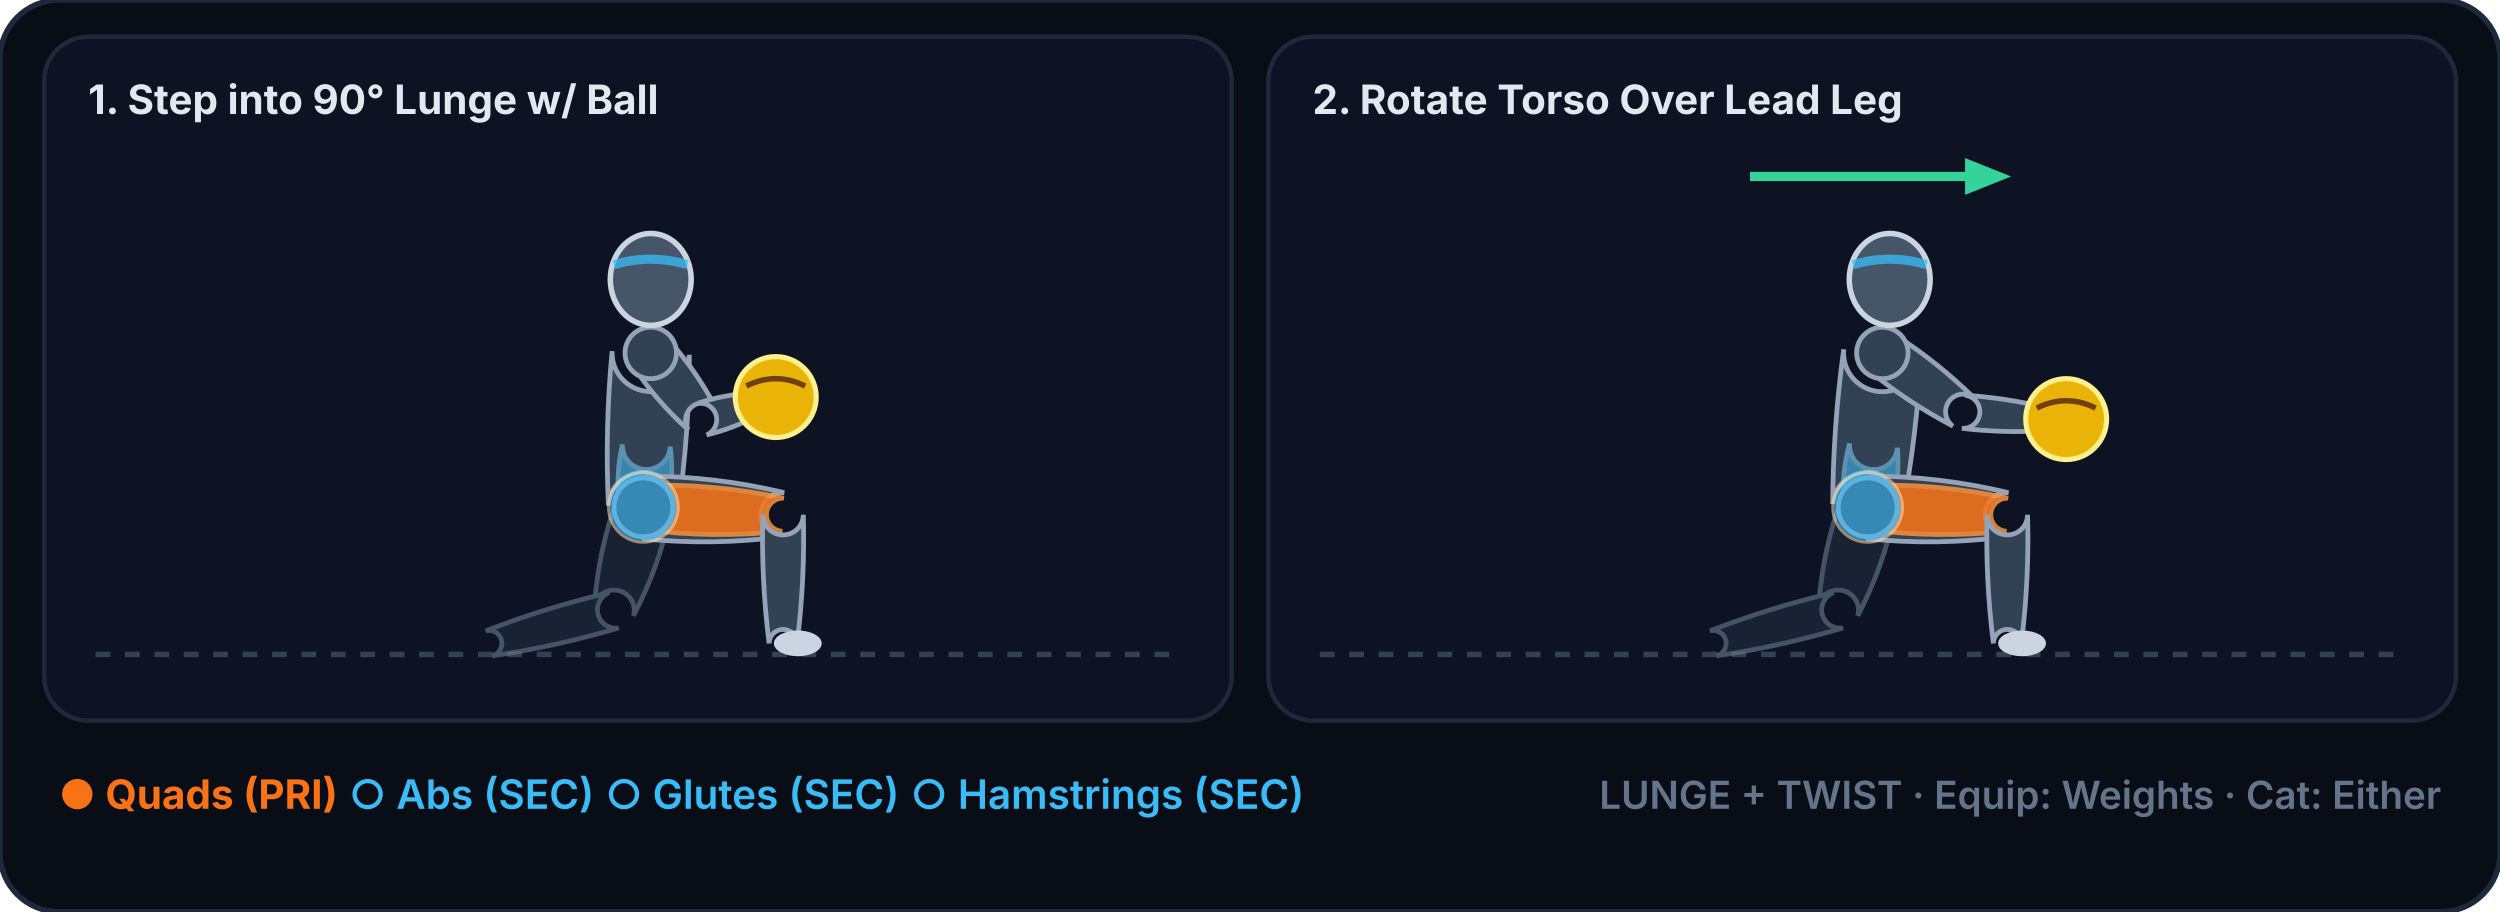
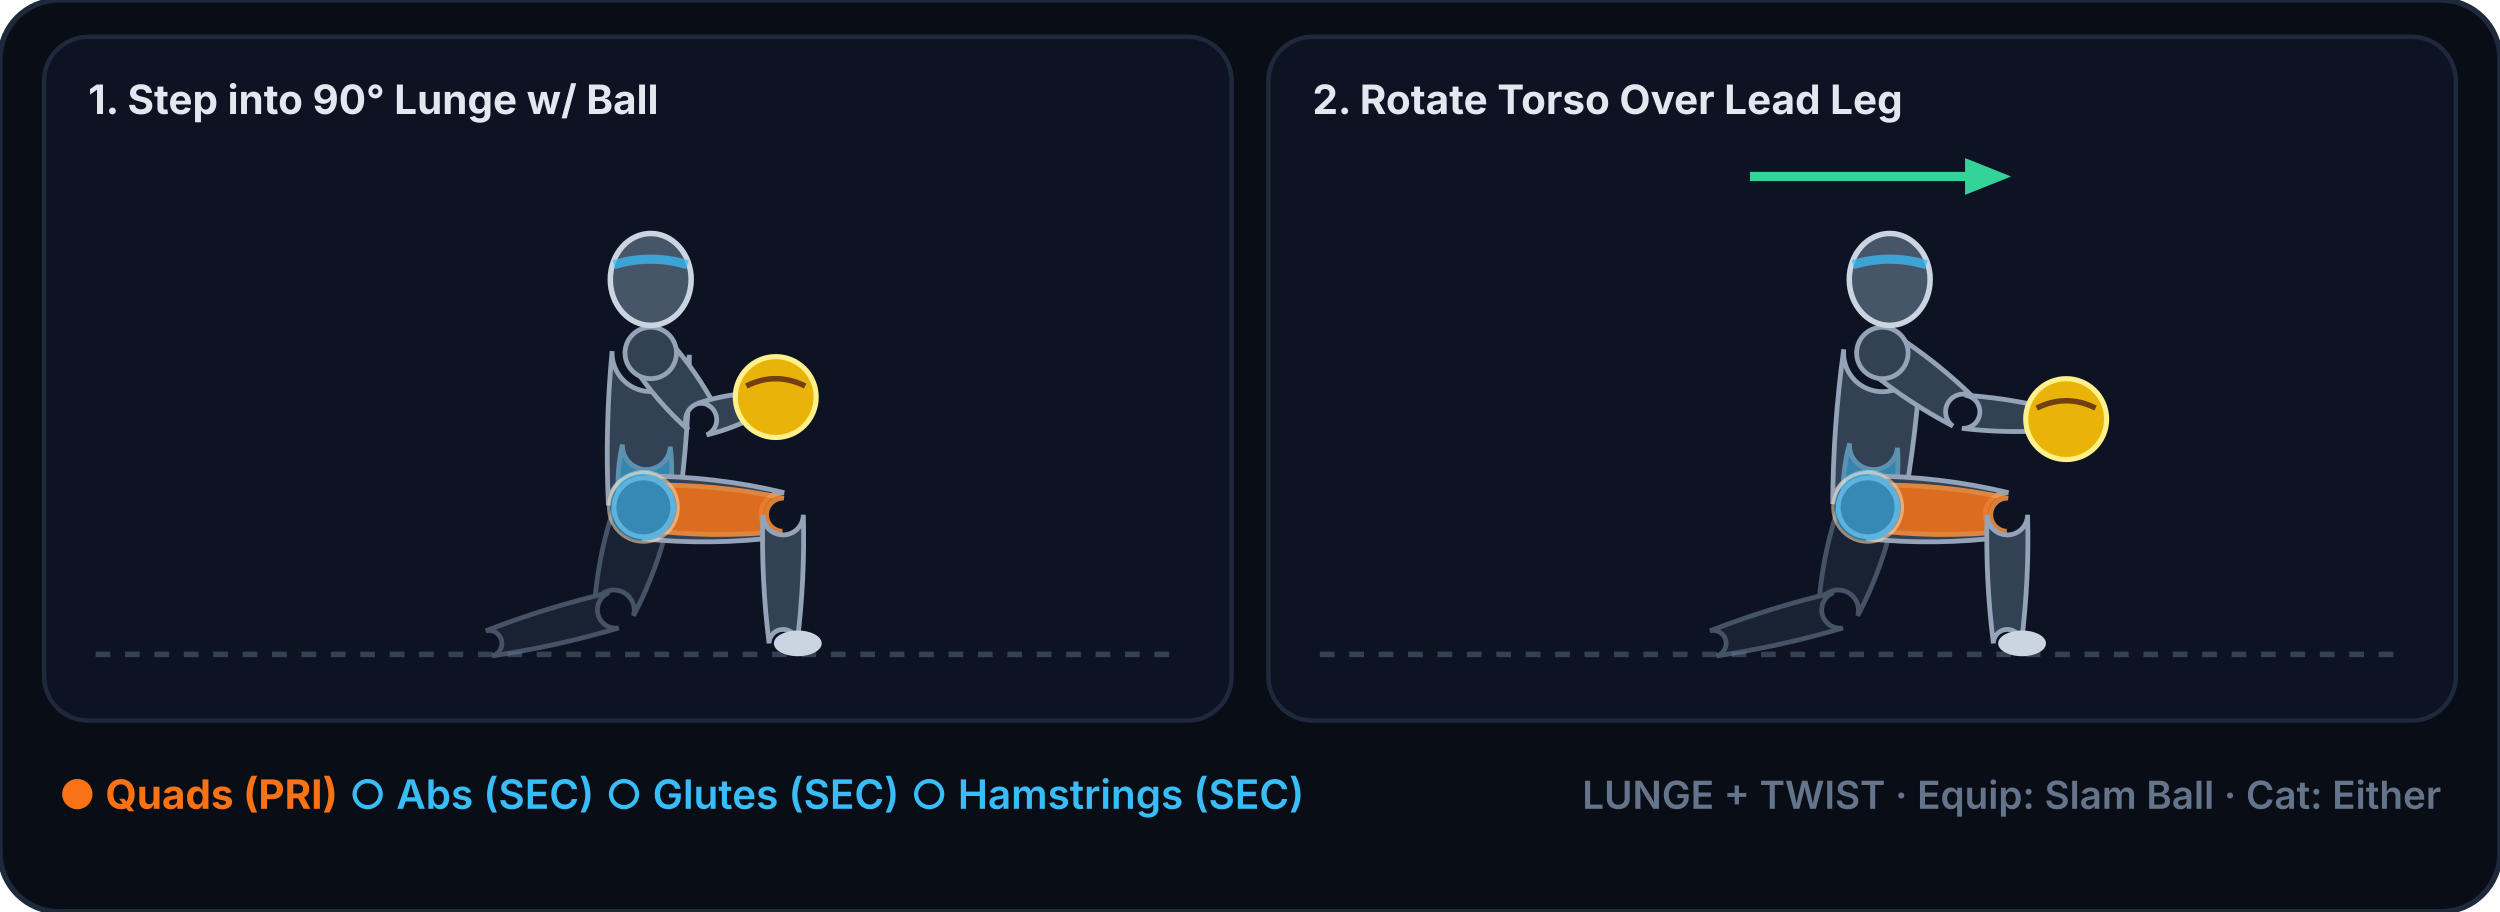
<svg xmlns="http://www.w3.org/2000/svg" viewBox="0 0 680 248" width="680" height="248" role="img" aria-label="Lunge twists with slam ball multi-step exercise diagram">
  <defs>
    <marker id="arrow" viewBox="0 0 10 10" refX="6" refY="5" markerWidth="5" markerHeight="5" orient="auto-start-reverse">
      <path d="M 0 1 L 10 5 L 0 9 z" fill="#34d399" />
    </marker>
  </defs>
  <rect width="680" height="248" rx="16" fill="#090d16" stroke="#1e293b" stroke-width="1.5" />
  <g transform="translate(12, 10)">
    <rect width="323" height="186" rx="12" fill="#0d1322" stroke="#1e293b" stroke-width="1.2" />
    <text x="12" y="21" fill="#e2e8f0" font-family="-apple-system, BlinkMacSystemFont, sans-serif" font-size="11" font-weight="700">1. Step into 90° Lunge w/ Ball</text>
    <line x1="14" y1="168" x2="309" y2="168" stroke="#334155" stroke-width="1.5" stroke-dasharray="4 4" />
    <g transform="translate(59, 0)">
      <g opacity="0.65">
        <path d="M 96.8 125.9 Q 91.8 139.7 90.7 154.5 A 5.5 5.5 0 0 1 101.3 157.5 Q 108.2 144.3 111.2 130.1 A 7.5 7.5 0 0 1 96.8 125.9 Z" fill="#1e293b" stroke="#64748b" stroke-width="1.3" />
        <path d="M 94.7 151.2 Q 77.6 155.2 61.1 161.6 A 3.5 3.5 0 0 1 62.9 168.4 Q 80.4 165.8 97.3 160.8 A 5 5 0 0 1 94.7 151.2 Z" fill="#1e293b" stroke="#64748b" stroke-width="1.3" />
      </g>
      <path d="M 113.5 128.5 Q 116.5 107.5 116.5 86.5 A 10.5 10.5 0 0 1 95.5 85.5 Q 93.5 106.5 94.5 127.5 A 9.5 9.5 0 0 1 113.5 128.5 Z" fill="#334155" stroke="#94a3b8" stroke-width="1.3" />
      <g opacity="0.55">
        <path d="M 110.5 128.3 Q 112.4 120.0 111.3 111.5 A 6.5 6.5 0 0 1 98.3 110.9 Q 96.4 119.2 97.5 127.7 A 6.5 6.5 0 0 1 110.5 128.3 Z" fill="#38bdf8" stroke="#7dd3fc" stroke-width="1.3" />
      </g>
      <path d="M 103.6 136.5 Q 122.5 138.5 141.7 136.0 A 6 6 0 0 1 142.3 124.0 Q 123.5 119.5 104.4 119.5 A 8.5 8.5 0 0 1 103.6 136.5 Z" fill="#334155" stroke="#94a3b8" stroke-width="1.3" />
      <g opacity="0.85">
        <path d="M 103.7 134.0 Q 122.6 136.5 141.8 134.5 A 4.5 4.5 0 0 1 142.2 125.5 Q 123.4 121.5 104.3 122.0 A 6 6 0 0 1 103.7 134.0 Z" fill="#f97316" stroke="#fb923c" stroke-width="1.3" />
      </g>
      <circle cx="104.0" cy="128.0" r="8" fill="#334155" stroke="#94a3b8" stroke-width="1.3" />
      <circle cx="104.0" cy="128.0" r="9.5" fill="#38bdf8" opacity="0.58" stroke="#fed7aa" stroke-width="0.8" />
      <path d="M 136.5 130.0 Q 136.0 147.5 138.2 165.0 A 3.8 3.8 0 0 1 145.8 165.0 Q 148.0 147.5 147.5 130.0 A 5.5 5.5 0 0 1 136.5 130.0 Z" fill="#334155" stroke="#94a3b8" stroke-width="1.3" />
      <ellipse cx="146.0" cy="165.0" rx="6.5" ry="3.5" fill="#cbd5e1" />
      <path d="M 101.3 89.7 Q 107.6 99.2 116.2 106.9 A 4.8 4.8 0 0 1 123.8 101.1 Q 118.4 90.8 110.7 82.3 A 6 6 0 0 1 101.3 89.7 Z" fill="#334155" stroke="#94a3b8" stroke-width="1.3" />
      <path d="M 121.2 108.3 Q 128.3 106.6 134.9 103.1 A 3.2 3.2 0 0 1 133.1 96.9 Q 125.7 97.4 118.8 99.7 A 4.5 4.5 0 0 1 121.2 108.3 Z" fill="#334155" stroke="#94a3b8" stroke-width="1.3" />
      <circle cx="106.0" cy="86.0" r="7" fill="#334155" stroke="#94a3b8" stroke-width="1.3" />
      <g transform="translate(106.0, 66.0) rotate(0)">
        <ellipse cx="0" cy="0" rx="11" ry="12.5" fill="#475569" stroke="#cbd5e1" stroke-width="1.5" />
        <path d="M -10 -4 Q 0 -7 10 -4" stroke="#38bdf8" stroke-width="2.5" fill="none" opacity="0.75" />
      </g>
      <g transform="translate(140.0, 98.0)">
        <circle cx="0" cy="0" r="11" fill="#eab308" stroke="#fef08a" stroke-width="1.4" />
        <path d="M -8 -3 Q 0 -7 8 -3" stroke="#713f12" stroke-width="1.5" fill="none" />
      </g>
    </g>
  </g>
  <g transform="translate(345, 10)">
    <rect width="323" height="186" rx="12" fill="#0d1322" stroke="#1e293b" stroke-width="1.2" />
    <text x="12" y="21" fill="#e2e8f0" font-family="-apple-system, BlinkMacSystemFont, sans-serif" font-size="11" font-weight="700">2. Rotate Torso Over Lead Leg</text>
    <line x1="14" y1="168" x2="309" y2="168" stroke="#334155" stroke-width="1.5" stroke-dasharray="4 4" />
    <g transform="translate(59, 0)">
      <g opacity="0.65">
        <path d="M 96.8 125.9 Q 91.8 139.7 90.7 154.5 A 5.5 5.5 0 0 1 101.3 157.5 Q 108.2 144.3 111.2 130.1 A 7.5 7.5 0 0 1 96.8 125.9 Z" fill="#1e293b" stroke="#64748b" stroke-width="1.3" />
        <path d="M 94.7 151.2 Q 77.6 155.2 61.1 161.6 A 3.5 3.5 0 0 1 62.9 168.4 Q 80.4 165.8 97.3 160.8 A 5 5 0 0 1 94.7 151.2 Z" fill="#1e293b" stroke="#64748b" stroke-width="1.3" />
      </g>
      <path d="M 113.5 128.9 Q 117.4 108.1 118.5 87.0 A 10.5 10.5 0 0 1 97.5 85.0 Q 94.6 105.9 94.5 127.1 A 9.5 9.5 0 0 1 113.5 128.9 Z" fill="#334155" stroke="#94a3b8" stroke-width="1.3" />
      <g opacity="0.55">
        <path d="M 110.5 128.6 Q 112.8 120.4 112.1 111.8 A 6.5 6.5 0 0 1 99.1 110.6 Q 96.8 118.8 97.5 127.4 A 6.5 6.5 0 0 1 110.5 128.6 Z" fill="#38bdf8" stroke="#7dd3fc" stroke-width="1.3" />
      </g>
      <path d="M 103.6 136.5 Q 122.5 138.5 141.7 136.0 A 6 6 0 0 1 142.3 124.0 Q 123.5 119.5 104.4 119.5 A 8.5 8.5 0 0 1 103.6 136.5 Z" fill="#334155" stroke="#94a3b8" stroke-width="1.3" />
      <g opacity="0.85">
        <path d="M 103.7 134.0 Q 122.6 136.5 141.8 134.5 A 4.5 4.5 0 0 1 142.2 125.5 Q 123.4 121.5 104.3 122.0 A 6 6 0 0 1 103.7 134.0 Z" fill="#f97316" stroke="#fb923c" stroke-width="1.3" />
      </g>
      <circle cx="104.0" cy="128.0" r="8" fill="#334155" stroke="#94a3b8" stroke-width="1.3" />
      <circle cx="104.0" cy="128.0" r="9.5" fill="#38bdf8" opacity="0.58" stroke="#fed7aa" stroke-width="0.8" />
      <path d="M 136.5 130.0 Q 136.0 147.5 138.2 165.0 A 3.8 3.8 0 0 1 145.8 165.0 Q 148.0 147.5 147.5 130.0 A 5.5 5.5 0 0 1 136.5 130.0 Z" fill="#334155" stroke="#94a3b8" stroke-width="1.3" />
      <ellipse cx="146.0" cy="165.0" rx="6.5" ry="3.5" fill="#cbd5e1" />
      <path d="M 104.5 90.9 Q 115.0 99.5 127.2 105.9 A 4.8 4.8 0 0 1 132.8 98.1 Q 123.0 88.5 111.5 81.1 A 6 6 0 0 1 104.5 90.9 Z" fill="#334155" stroke="#94a3b8" stroke-width="1.3" />
      <path d="M 129.6 106.5 Q 140.6 107.8 151.7 107.2 A 3.2 3.2 0 0 1 152.3 100.8 Q 141.4 98.2 130.4 97.5 A 4.5 4.5 0 0 1 129.6 106.5 Z" fill="#334155" stroke="#94a3b8" stroke-width="1.3" />
      <circle cx="108.0" cy="86.0" r="7" fill="#334155" stroke="#94a3b8" stroke-width="1.3" />
      <g transform="translate(110.0, 66.0) rotate(0)">
        <ellipse cx="0" cy="0" rx="11" ry="12.5" fill="#475569" stroke="#cbd5e1" stroke-width="1.5" />
        <path d="M -10 -4 Q 0 -7 10 -4" stroke="#38bdf8" stroke-width="2.5" fill="none" opacity="0.75" />
      </g>
      <g transform="translate(158.0, 104.0)">
        <circle cx="0" cy="0" r="11" fill="#eab308" stroke="#fef08a" stroke-width="1.4" />
        <path d="M -8 -3 Q 0 -7 8 -3" stroke="#713f12" stroke-width="1.5" fill="none" />
      </g>
      <path d="M 72 38 L 138 38" stroke="#34d399" stroke-width="2.5" fill="none" marker-end="url(#arrow)" />
    </g>
  </g>
  <text x="16" y="220" fill="#cbd5e1" font-family="-apple-system, BlinkMacSystemFont, sans-serif" font-size="11">
    <tspan fill="#f97316" font-weight="700">● Quads (PRI)</tspan>
    <tspan fill="#38bdf8" font-weight="600">  ○ Abs (SEC)</tspan>
    <tspan fill="#38bdf8" font-weight="600">  ○ Glutes (SEC)</tspan>
    <tspan fill="#38bdf8" font-weight="600">  ○ Hamstrings (SEC)</tspan>
  </text>
  <text x="664" y="220" text-anchor="end" fill="#64748b" font-family="-apple-system, BlinkMacSystemFont, sans-serif" font-size="10.5" font-weight="600">
-     LUNGE + TWIST · Equip: Weights · Cat: Either
+     LUNGE + TWIST · Equip: Slam Ball · Cat: Either
  </text>
</svg>
